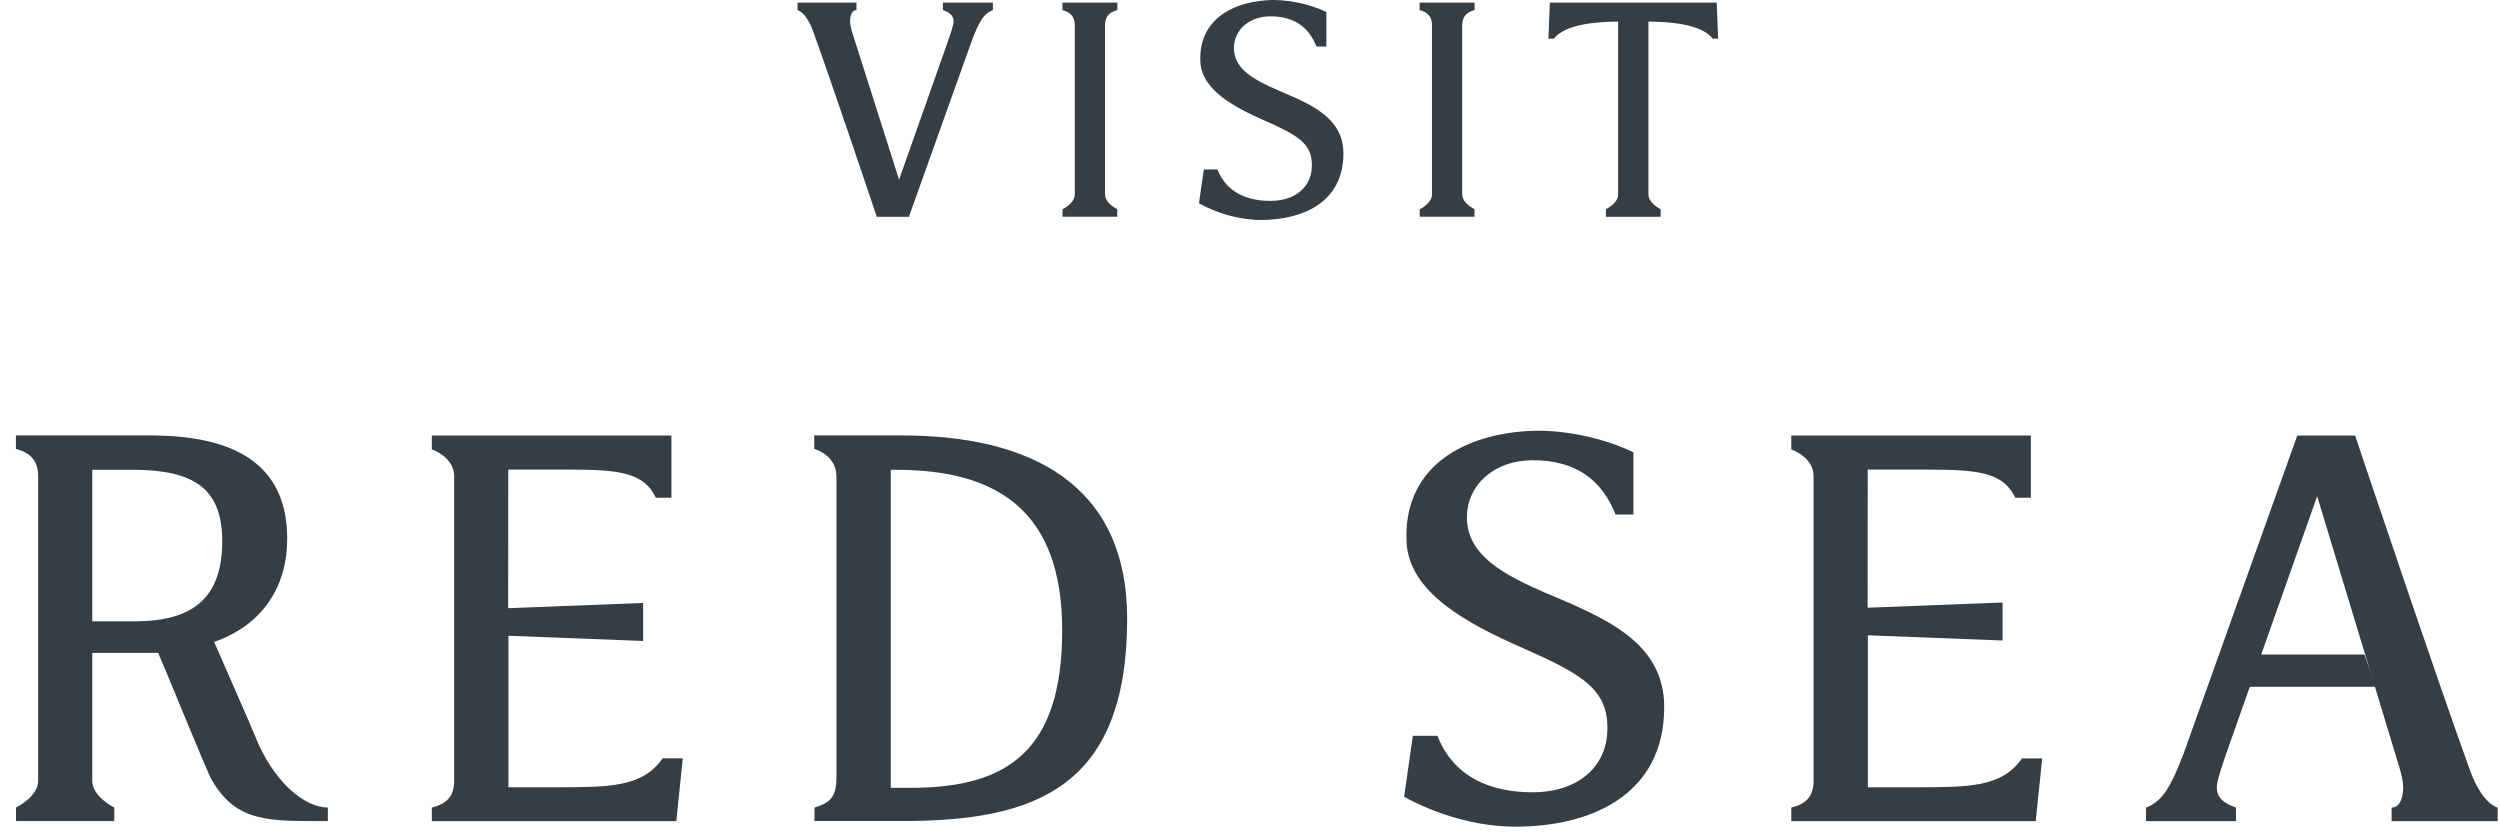
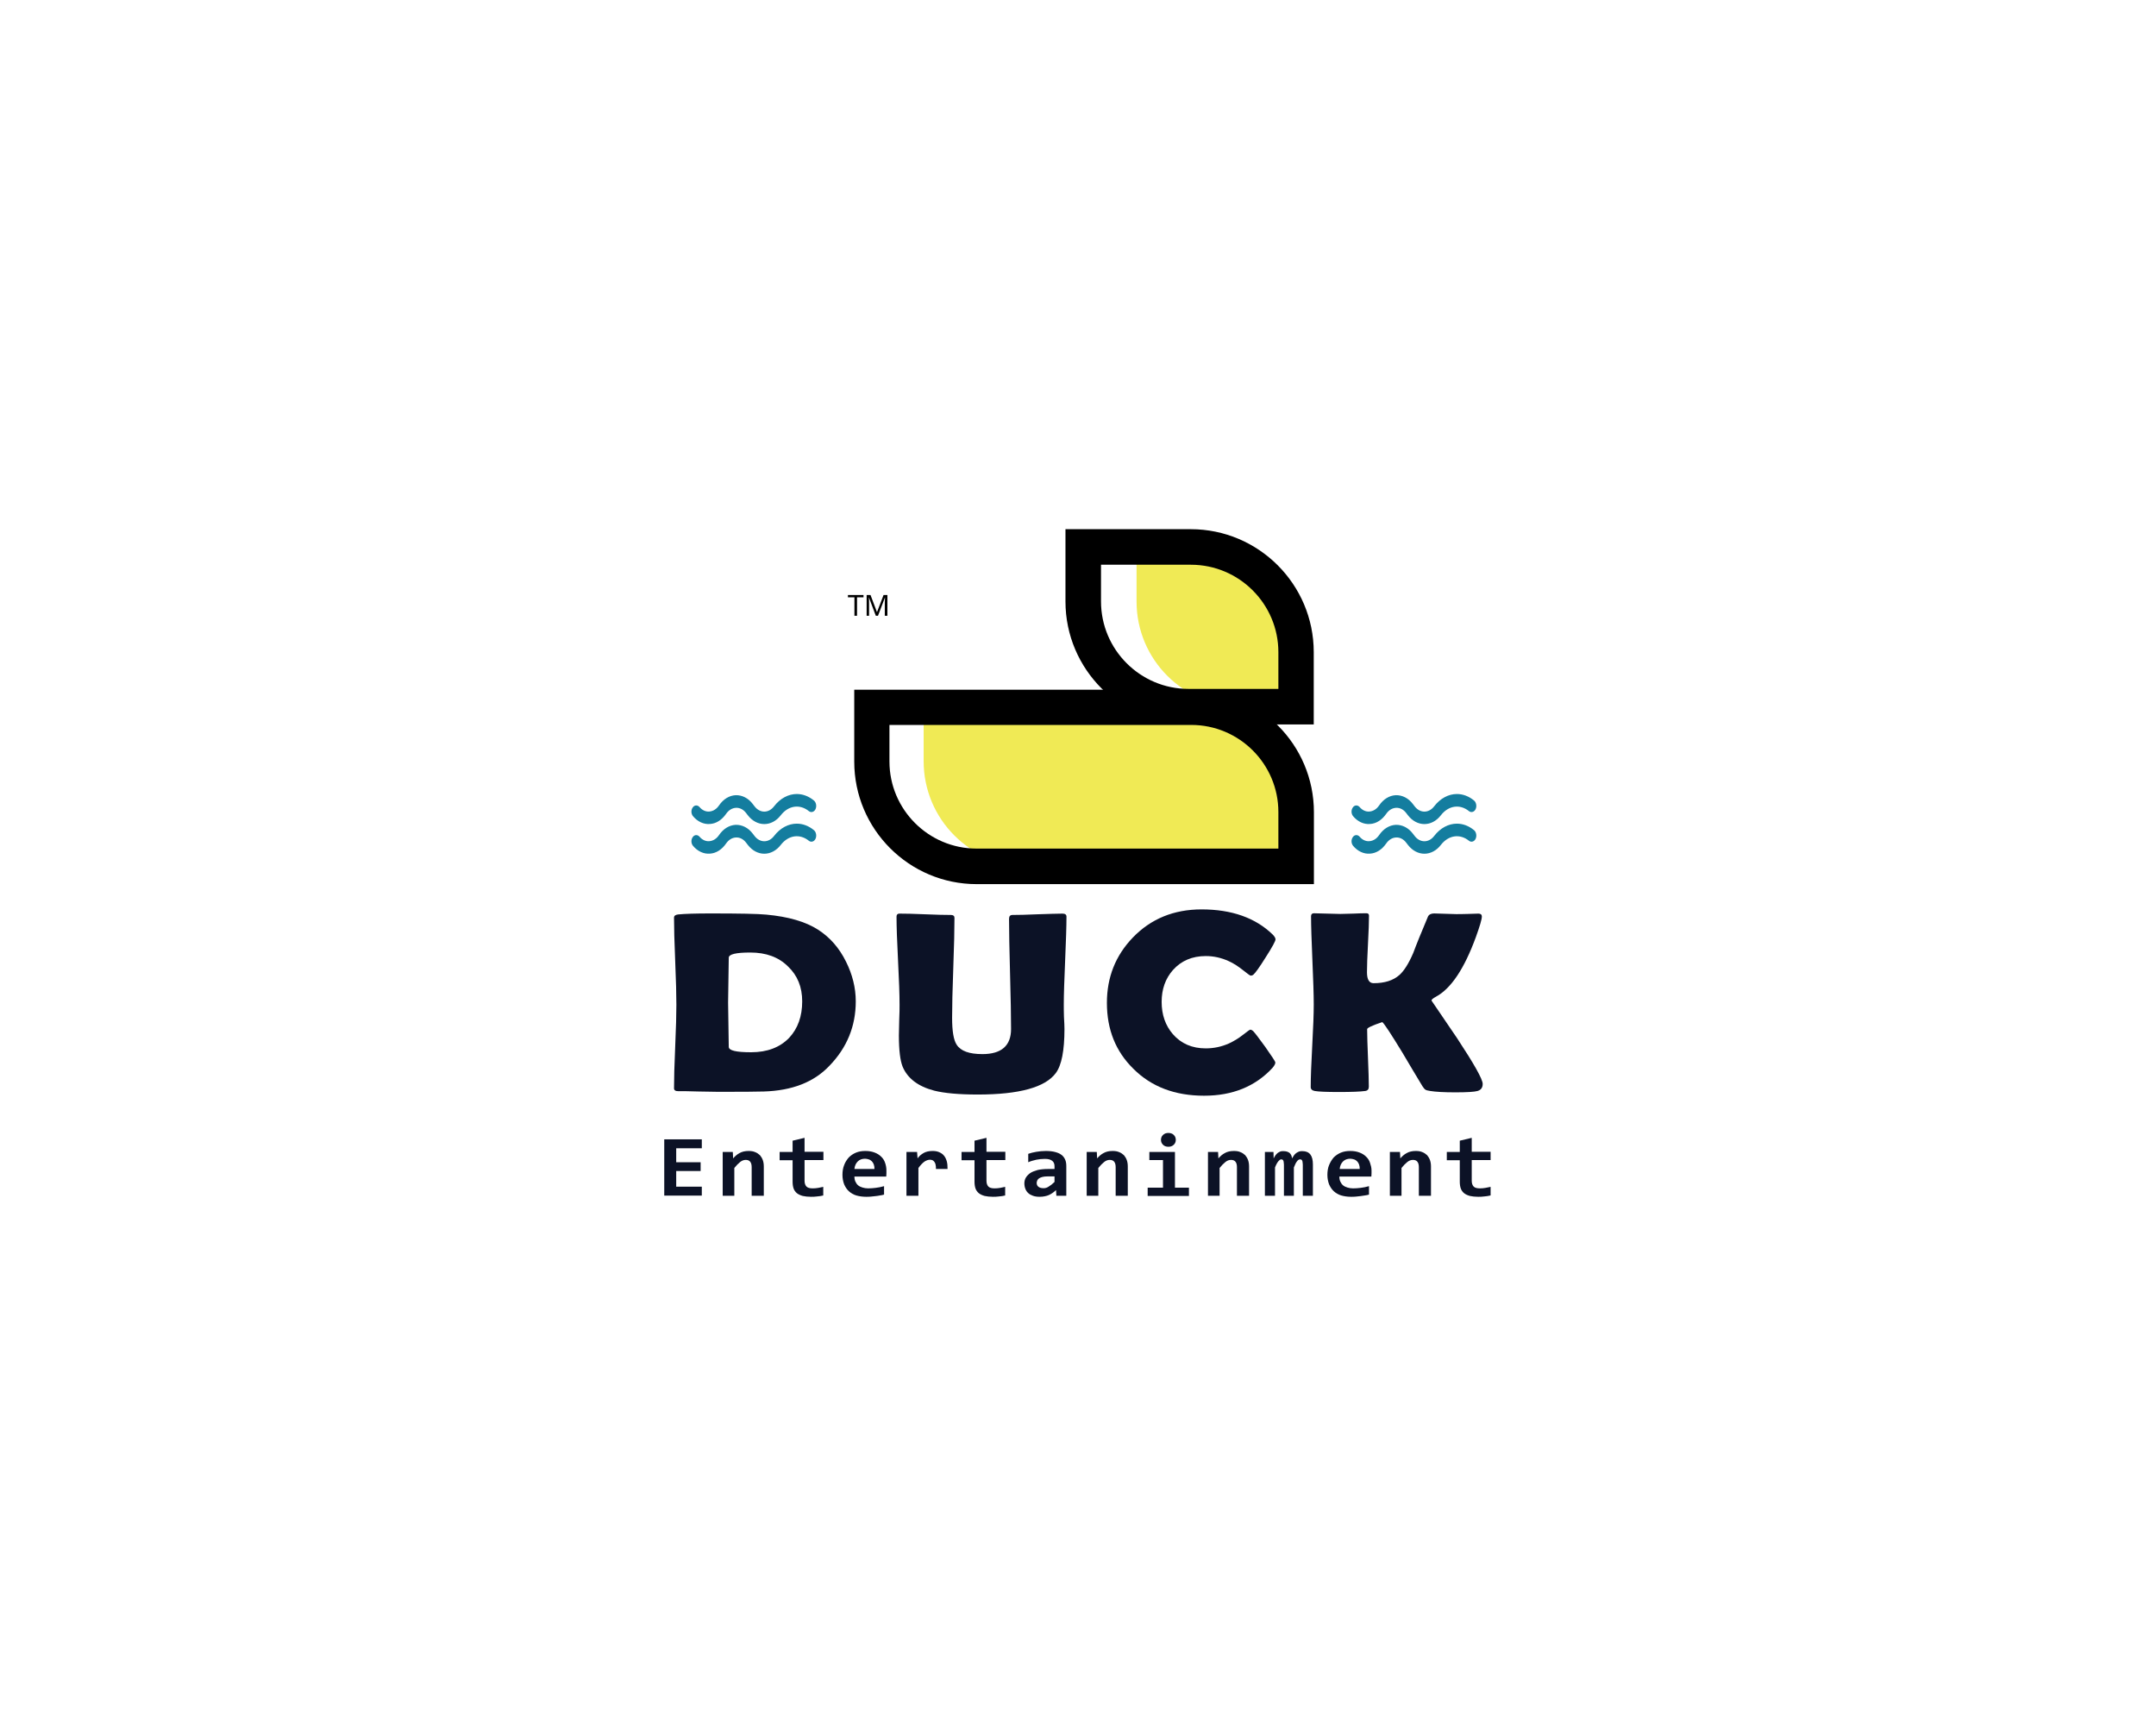
- <svg xmlns="http://www.w3.org/2000/svg" width="134" height="45" viewBox="0 0 134 45" fill="none">
-   <path d="M17.572 44.009C14.422 44.009 12.685 44.104 11.357 41.817C11.055 41.297 8.826 35.754 8.475 34.995H4.947V41.858C4.947 42.704 6.125 43.284 6.125 43.284V44.009H0.858V43.284C0.858 43.284 2.043 42.704 2.043 41.858V25.5C2.043 24.713 1.639 24.266 0.852 24.063V23.339H8.037C12.587 23.339 15.394 24.881 15.394 28.878C15.394 31.445 14.073 33.503 11.477 34.407C11.477 34.407 13.492 38.992 13.667 39.436C14.643 41.914 16.33 43.284 17.572 43.284V44.009ZM7.334 33.302C10.426 33.274 11.913 31.971 11.913 28.995C11.913 26.02 10.164 25.208 7.217 25.18H4.947V33.304H7.332L7.334 33.302Z" fill="#353E44" />
-   <path d="M43.643 24.063V23.339H48.327C55.153 23.339 60.416 25.888 60.416 33.164C60.416 42.223 55.474 43.978 48.532 44.007H43.657V43.282C44.59 43.02 44.806 42.611 44.834 41.766V25.551C44.834 24.37 43.643 24.063 43.643 24.063ZM47.745 42.225H48.853C54.016 42.225 56.933 40.226 56.933 33.779C56.933 27.333 53.403 25.182 48.037 25.182H47.745V42.225Z" fill="#353E44" />
-   <path d="M35.513 40.646C34.428 42.211 32.65 42.197 29.719 42.197H27.253V34.078L34.472 34.356V32.318L27.238 32.598L27.244 25.17H30.388C33.12 25.17 34.498 25.293 35.154 26.678H35.988V23.343H23.146V24.084C23.146 24.084 24.342 24.498 24.342 25.513V41.87C24.34 42.657 23.964 43.084 23.146 43.287V44.011H36.25L36.597 40.648H35.513V40.646Z" fill="#353E44" />
-   <path d="M108.379 40.646C107.293 42.211 105.515 42.197 102.584 42.197H100.118V34.053L107.337 34.331V32.294L100.104 32.574L100.11 25.171H103.254C105.986 25.171 107.364 25.295 108.019 26.68H108.854V23.345H96.012V24.086C96.012 24.086 97.207 24.5 97.207 25.515V41.872C97.205 42.659 96.83 43.086 96.012 43.288V44.013H109.115L109.462 40.65H108.379V40.646Z" fill="#353E44" />
-   <path d="M120.406 36.814H127.354L126.733 35.084H120.995L120.404 36.814H120.406Z" fill="#353E44" />
-   <path d="M128.651 41.281L124.2 26.596L119.387 40.218C119.387 40.218 118.957 41.427 118.853 41.925C118.717 42.58 119.001 42.994 119.848 43.286V44.011H115.027V43.286C115.961 42.937 116.399 42.056 117.041 40.394L123.134 23.343H126.233C126.233 23.343 130.642 36.477 132.385 41.271C133.063 43.138 133.875 43.286 133.875 43.286V44.011H128.19V43.286C128.734 43.286 128.85 42.493 128.799 41.987C128.783 41.825 128.699 41.439 128.653 41.283L128.651 41.281Z" fill="#353E44" />
-   <path d="M82.958 31.829C80.567 30.808 78.627 29.746 78.627 27.733C78.627 25.965 80.129 24.668 82.14 24.668C84.438 24.668 85.843 25.689 86.594 27.579H87.552V24.244C86.005 23.485 83.709 22.975 81.818 23.107C78.049 23.367 75.223 25.285 75.39 29.028C75.511 31.774 78.657 33.426 81.576 34.715C84.895 36.182 86.328 36.992 86.139 39.394C86.007 41.068 84.629 42.466 82.142 42.466C79.894 42.466 77.921 41.661 77.046 39.438H75.729L75.26 42.706C76.951 43.64 79.11 44.309 81.239 44.309C85.148 44.309 89.202 42.696 89.202 37.892C89.202 34.39 85.964 33.108 82.96 31.825L82.958 31.829Z" fill="#353E44" />
-   <path d="M45.653 1.656L48.19 9.63L50.798 2.246C50.798 2.246 51.037 1.574 51.094 1.298C51.169 0.935 51.011 0.704 50.542 0.541V0.139H53.219V0.541C52.702 0.736 52.458 1.225 52.101 2.149L48.717 11.621H46.996C46.996 11.621 44.546 4.325 43.578 1.664C43.201 0.627 42.75 0.543 42.75 0.543V0.139H45.908V0.541C45.606 0.541 45.541 0.982 45.571 1.262C45.581 1.351 45.626 1.566 45.653 1.654V1.656Z" fill="#353E44" />
-   <path d="M68.542 4.854C67.213 4.288 66.137 3.697 66.137 2.579C66.137 1.597 66.971 0.876 68.088 0.876C69.364 0.876 70.144 1.442 70.562 2.494H71.094V0.643C70.235 0.221 68.958 -0.062 67.909 0.012C65.816 0.156 64.245 1.221 64.339 3.3C64.406 4.826 66.153 5.743 67.775 6.46C69.618 7.276 70.414 7.724 70.308 9.06C70.235 9.989 69.468 10.767 68.088 10.767C66.837 10.767 65.743 10.318 65.258 9.084H64.525L64.264 10.899C65.203 11.416 66.403 11.79 67.584 11.79C69.756 11.79 72.007 10.893 72.007 8.226C72.007 6.281 70.209 5.569 68.54 4.856L68.542 4.854Z" fill="#353E44" />
-   <path d="M56.949 11.621V11.22C56.949 11.22 57.607 10.897 57.607 10.428V1.341C57.607 0.905 57.382 0.655 56.945 0.543V0.139H59.89V0.541C59.452 0.655 59.229 0.903 59.229 1.339V10.424C59.229 10.893 59.886 11.215 59.886 11.215V11.617H56.949V11.621Z" fill="#353E44" />
-   <path d="M76.096 11.621V11.22C76.096 11.22 76.754 10.897 76.754 10.428V1.341C76.754 0.905 76.528 0.655 76.092 0.543V0.139H79.037V0.541C78.599 0.655 78.375 0.903 78.375 1.339V10.424C78.375 10.893 79.033 11.215 79.033 11.215V11.617H76.096V11.621Z" fill="#353E44" />
-   <path d="M88.355 1.183V10.426C88.355 10.895 89.012 11.217 89.012 11.217V11.619H86.075V11.217C86.075 11.217 86.733 10.895 86.733 10.426V1.16C85.588 1.16 83.885 1.294 83.286 2.072H82.994L83.073 0.139H92.014L92.093 2.072H91.801C91.202 1.294 89.497 1.16 88.355 1.16V1.181V1.183Z" fill="#353E44" />
+ <svg xmlns="http://www.w3.org/2000/svg" version="1.1" id="Layer_1" x="0px" y="0px" viewBox="0 0 1280 1024" style="enable-background:new 0 0 1280 1024;" xml:space="preserve">
+   <style type="text/css">
+ 	.st0{fill:#0C1226;}
+ 	.st1{fill:#F0EA55;}
+ 	.st2{font-family:'beINBlack';}
+ 	.st3{font-size:17.285px;}
+ 	.st4{fill:#147D9F;}
+ </style>
+   <g>
+     <g>
+       <g>
+         <path class="st0" d="M508.06,594.44c0,14.7-5.2,27.5-15.7,38.3c-9.2,9.7-22.2,14.7-38.9,15.2c-3.2,0.1-12,0.2-26.5,0.2     c-2.7,0-6.8-0.1-12.2-0.2c-5.5-0.2-9.5-0.2-12.2-0.2c-1.6,0-2.4-0.6-2.4-1.7c0-5.5,0.2-13.8,0.7-24.8s0.7-19.3,0.7-24.8     c0-5.8-0.2-14.4-0.7-25.9s-0.7-20.1-0.7-25.8c0-1.1,0.8-1.7,2.4-1.9c3.9-0.4,10.4-0.6,19.3-0.6c17,0,28.1,0.2,33.1,0.7     c13.1,1.2,23.4,4.2,30.8,9c7,4.5,12.5,10.8,16.5,18.9C506.06,578.44,508.06,586.34,508.06,594.44z M476.26,594.44     c0-8.5-2.8-15.4-8.4-20.7c-5.6-5.6-13.1-8.3-22.4-8.3c-8.5,0-12.8,1-12.8,3.1c0,3-0.1,7.4-0.2,13.3c-0.1,5.9-0.2,10.4-0.2,13.3     c0,2.9,0.1,7.3,0.2,13.1s0.2,10.2,0.2,13.2c0,2.2,4.4,3.2,13.3,3.2c9.6,0,17.1-2.9,22.6-8.6     C473.66,610.54,476.26,603.34,476.26,594.44z" />
+         <path class="st0" d="M631.96,610.84c0,12.8-1.7,21.5-5.1,26.1c-6.2,8.5-21.7,12.8-46.4,12.8c-11.2,0-19.8-0.8-25.8-2.3     c-9.6-2.5-15.9-7.3-18.8-14.3c-1.4-3.5-2.2-9.6-2.2-18.5c0-2.1,0.1-5.1,0.2-9.2c0.2-4.1,0.2-7.1,0.2-9.1c0-5.8-0.3-14.5-0.9-26.1     c-0.6-11.6-0.9-20.3-0.9-26.1c0-1.2,0.6-1.8,1.7-1.8c3.4,0,8.5,0.1,15.3,0.4c6.8,0.3,11.9,0.4,15.3,0.4c1.4,0,2.1,0.6,2.1,1.7     c0,6.6-0.2,16.5-0.7,29.7s-0.7,23.1-0.7,29.7c0,7.9,0.9,13.2,2.7,15.9c2.4,3.8,7.5,5.6,15.3,5.6c11.3,0,17-5,17-14.9     c0-7.3-0.2-18.2-0.6-32.7c-0.4-14.5-0.6-25.4-0.6-32.7c0-1.6,0.7-2.3,2.1-2.3c3.3,0,8.2-0.1,14.8-0.4c6.6-0.2,11.5-0.4,14.8-0.4     c1.6,0,2.4,0.6,2.4,1.8c0,5.8-0.3,14.4-0.8,26.1c-0.5,11.6-0.8,20.3-0.8,26.1c0,1.6,0,4,0.1,7.2     C631.86,606.84,631.96,609.24,631.96,610.84z" />
+         <path class="st0" d="M757.16,630.74c0,0.8-0.6,1.9-1.7,3.2c-10.2,11-23.7,16.5-40.6,16.5c-17.3,0-31.3-5.3-42-16     c-10.5-10.3-15.7-23.3-15.7-39.1c0-15.2,5.1-28.1,15.4-38.8c10.7-11.1,24.3-16.7,40.8-16.7c17.9,0,32,5,42.2,14.9     c1.1,1.1,1.7,2.1,1.7,2.9c0,1-1.9,4.5-5.8,10.6c-3.8,6.1-6.3,9.5-7.3,10.3c-0.4,0.4-1,0.6-1.7,0.6c-0.3,0-1.7-1-4.2-3     c-3-2.4-5.9-4.3-8.8-5.6c-4.4-2-8.9-3-13.6-3c-8.1,0-14.6,2.8-19.5,8.3c-4.5,5.1-6.7,11.4-6.7,18.9c0,7.6,2.2,14,6.7,19.2     c4.9,5.6,11.4,8.4,19.5,8.4c4.8,0,9.4-1,13.7-2.9c2.8-1.3,5.7-3,8.6-5.3c2.4-1.9,3.8-2.9,4.1-2.9c0.6,0,1.1,0.3,1.7,0.8     c0.9,0.9,3.3,4,7.2,9.4C755.16,627.14,757.16,630.14,757.16,630.74z" />
+         <path class="st0" d="M880.26,643.44c0,2.2-1,3.6-3.1,4.2c-1.7,0.5-6,0.8-13.1,0.8c-6.8,0-11.8-0.3-14.9-0.8     c-1.5-0.2-2.5-0.5-2.9-0.8c-0.5-0.3-1.1-1-1.8-2.1c-4-6.7-8.1-13.4-12-20.1c-6.6-10.8-10.5-16.8-11.8-17.9c-6,2-9,3.4-9,4.2     c0,3.8,0.2,9.4,0.5,17s0.5,13.3,0.5,17.1c0,1.6-0.7,2.4-2.2,2.6c-2.9,0.4-8.1,0.6-15.6,0.6c-7.2,0-12-0.2-14.3-0.6     c-1.6-0.3-2.4-1.1-2.4-2.3c0-5.4,0.3-13.6,0.9-24.5c0.6-10.9,0.9-19.1,0.9-24.6c0-5.8-0.3-14.5-0.8-26.2s-0.8-20.4-0.8-26.2     c0-1.1,0.6-1.7,1.7-1.7c1.7,0,4.3,0.1,7.8,0.2c3.5,0.1,6,0.2,7.8,0.2s4.4-0.1,7.9-0.2c3.5-0.2,6.1-0.2,7.8-0.2     c0.9,0,1.4,0.5,1.4,1.4c0,3.7-0.2,9.3-0.6,16.8c-0.4,7.5-0.6,13.1-0.6,16.8c0,4.3,1.3,6.5,3.9,6.5c6.6,0,11.7-1.6,15.4-4.9     c2.7-2.4,5.5-6.8,8.2-13.1c1.8-4.9,4.7-12,8.7-21.5c0.6-1.3,1.9-1.9,3.7-1.9c1.4,0,3.6,0.1,6.5,0.2c2.9,0.1,5.1,0.2,6.5,0.2     c1.5,0,3.7,0,6.7-0.1s5.2-0.2,6.6-0.2c1.3,0,2,0.6,2,1.7c0,1.7-1.2,5.7-3.5,12.1c-6.9,18.9-14.8,30.7-23.7,35.5     c-1.8,1-2.7,1.7-2.7,2.3c0,0,5.1,7.5,15.3,22.5C875.16,631.64,880.26,640.64,880.26,643.44z" />
+       </g>
+       <g>
+         <g>
+           <g>
+             <path class="st1" d="M769.46,387.14v32.3h-32.3c-34.5,0-62.4-27.9-62.4-62.4v-32.3h32.3       C741.46,324.74,769.46,352.64,769.46,387.14z" />
+           </g>
+           <g>
+             <path class="st1" d="M769.46,481.94v32.3h-158.7c-34.5,0-62.4-27.9-62.4-62.4v-32.3h158.7       C741.46,419.54,769.46,447.44,769.46,481.94z" />
+           </g>
+           <g>
+             <path d="M779.96,430.04h-74.4c-40.2,0-73-32.7-73-73v-42.9h74.4c40.2,0,73,32.7,73,73V430.04z M653.66,335.24v21.8       c0,28.6,23.3,51.9,51.9,51.9h53.4v-21.8c0-28.6-23.3-51.9-51.9-51.9H653.66z" />
+           </g>
+           <g>
+             <path d="M779.96,524.84h-200.1c-40.1,0-72.7-32.6-72.7-72.7v-42.7h200.2c40.1,0,72.7,32.6,72.7,72.7v42.7H779.96z        M528.06,430.34v21.7c0,28.5,23.2,51.7,51.7,51.7h179.2v-21.7c0-28.5-23.2-51.7-51.7-51.7H528.06z" />
+           </g>
+         </g>
+         <text transform="matrix(1 0 0 1 503.2356 365.5499)" class="st2 st3">TM</text>
+         <g>
+           <g>
+             <g>
+               <g>
+                 <path class="st4" d="M473.06,488.94c3.5,0,7.1,1.3,10.2,3.9c1.3,1.1,1.7,3.4,0.9,5.1c-0.8,1.7-2.6,2.2-3.9,1.2         c-5.4-4.4-12.2-3.4-16.7,2.4c-5.4,7-14.2,7-19.6,0l-1-1.3c-1.6-2.1-3.7-3.2-6-3.1s-4.4,1.4-5.9,3.6c-2.5,3.6-5.9,5.8-9.6,6         c-3.7,0.3-7.3-1.4-10-4.6c-1.2-1.4-1.3-3.7-0.2-5.2c1-1.5,2.8-1.6,4-0.3c1.6,1.9,3.7,2.9,5.9,2.7c2.2-0.2,4.2-1.4,5.7-3.6         c2.6-3.8,6.1-5.9,9.9-6.1c3.8-0.1,7.5,1.7,10.2,5.3l1,1.3c3.2,4.2,8.4,4.2,11.6,0C463.26,491.44,468.16,488.94,473.06,488.94         z" />
+               </g>
+             </g>
+             <g>
+               <g>
+                 <path class="st4" d="M473.06,471.34c3.5,0,7.1,1.3,10.2,3.9c1.3,1.1,1.7,3.4,0.9,5.1c-0.8,1.7-2.6,2.2-3.9,1.2         c-5.4-4.4-12.2-3.4-16.7,2.4c-5.4,7-14.2,7-19.6,0l-1-1.3c-1.6-2.1-3.7-3.2-6-3.1s-4.4,1.4-5.9,3.6c-2.5,3.6-5.9,5.8-9.6,6         c-3.7,0.3-7.3-1.4-10-4.6c-1.2-1.4-1.3-3.7-0.2-5.2c1-1.5,2.8-1.6,4-0.3c1.6,1.9,3.7,2.9,5.9,2.7c2.2-0.2,4.2-1.4,5.7-3.6         c2.6-3.8,6.1-5.9,9.9-6.1c3.8-0.1,7.5,1.7,10.2,5.3l1,1.3c3.2,4.2,8.4,4.2,11.6,0C463.26,473.84,468.16,471.34,473.06,471.34         z" />
+               </g>
+             </g>
+           </g>
+           <g>
+             <g>
+               <g>
+                 <path class="st4" d="M864.96,488.94c3.5,0,7.1,1.3,10.2,3.9c1.3,1.1,1.7,3.4,0.9,5.1s-2.6,2.2-3.9,1.2         c-5.4-4.4-12.2-3.4-16.7,2.4c-5.4,7-14.2,7-19.6,0l-1-1.3c-1.6-2.1-3.7-3.2-6-3.1s-4.4,1.4-5.9,3.6c-2.5,3.6-5.9,5.8-9.6,6         c-3.7,0.3-7.3-1.4-10-4.6c-1.2-1.4-1.3-3.7-0.2-5.2c1-1.5,2.8-1.6,4-0.3c1.6,1.9,3.7,2.9,5.9,2.7c2.2-0.2,4.2-1.4,5.7-3.6         c2.6-3.8,6.1-5.9,9.9-6.1c3.8-0.1,7.5,1.7,10.2,5.3l1,1.3c3.2,4.2,8.4,4.2,11.6,0C855.16,491.44,860.06,488.94,864.96,488.94         z" />
+               </g>
+             </g>
+             <g>
+               <g>
+                 <path class="st4" d="M864.96,471.34c3.5,0,7.1,1.3,10.2,3.9c1.3,1.1,1.7,3.4,0.9,5.1s-2.6,2.2-3.9,1.2         c-5.4-4.4-12.2-3.4-16.7,2.4c-5.4,7-14.2,7-19.6,0l-1-1.3c-1.6-2.1-3.7-3.2-6-3.1s-4.4,1.4-5.9,3.6c-2.5,3.6-5.9,5.8-9.6,6         c-3.7,0.3-7.3-1.4-10-4.6c-1.2-1.4-1.3-3.7-0.2-5.2c1-1.5,2.8-1.6,4-0.3c1.6,1.9,3.7,2.9,5.9,2.7c2.2-0.2,4.2-1.4,5.7-3.6         c2.6-3.8,6.1-5.9,9.9-6.1c3.8-0.1,7.5,1.7,10.2,5.3l1,1.3c3.2,4.2,8.4,4.2,11.6,0C855.16,473.84,860.06,471.34,864.96,471.34         z" />
+               </g>
+             </g>
+           </g>
+         </g>
+       </g>
+       <g>
+         <g>
+           <path class="st0" d="M394.36,709.84v-33.5h22.3v5.3h-15.2v8.3h14.5v5.2h-14.5v9.3h15.2v5.3h-22.3V709.84z" />
+           <path class="st0" d="M446.26,709.84v-17c0-2.9-1.2-4.3-3.5-4.3c-1.2,0-2.3,0.4-3.4,1.3c-1.1,0.9-2.2,2-3.4,3.5v16.5h-6.9v-26h6      l0.2,3.8c0.6-0.7,1.2-1.3,1.8-1.8c0.6-0.5,1.3-1,2.1-1.4c0.7-0.4,1.5-0.7,2.4-0.9s1.8-0.3,2.9-0.3c1.5,0,2.8,0.2,3.9,0.7      c1.1,0.4,2,1.1,2.8,1.8c0.7,0.8,1.3,1.8,1.7,2.9c0.4,1.1,0.6,2.4,0.6,3.8v17.4H446.26z" />
+           <path class="st0" d="M488.86,709.64c-1.2,0.3-2.5,0.5-3.8,0.6c-1.3,0.2-2.5,0.2-3.6,0.2c-1.9,0-3.5-0.2-4.9-0.5      c-1.4-0.4-2.5-0.9-3.4-1.6c-0.9-0.7-1.6-1.7-2-2.8s-0.6-2.5-0.6-4.1v-12.7h-7.7v-4.9h7.7v-6.7l7.1-1.7v8.3h11.2v4.9h-11.2v12.3      c0,1.5,0.4,2.6,1.1,3.4c0.8,0.8,2,1.1,3.8,1.1c1.1,0,2.2-0.1,3.3-0.3c1.1-0.2,2.1-0.4,2.9-0.6v5.1H488.86z" />
+           <path class="st0" d="M526.26,694.84c0,0.4,0,1,0,1.7s-0.1,1.3-0.1,1.9h-18.9c0,1.1,0.2,2.2,0.6,3c0.4,0.9,0.9,1.6,1.6,2.2      c0.7,0.6,1.6,1,2.6,1.3c1,0.3,2.1,0.5,3.3,0.5c1.4,0,2.9-0.1,4.5-0.3s3.3-0.5,5-1v5c-0.7,0.2-1.5,0.4-2.4,0.5      c-0.9,0.2-1.8,0.3-2.7,0.4c-0.9,0.1-1.8,0.2-2.8,0.3c-0.9,0.1-1.8,0.1-2.7,0.1c-2.2,0-4.2-0.3-5.9-0.8s-3.2-1.4-4.4-2.5      c-1.2-1.1-2.1-2.5-2.8-4.1c-0.6-1.6-1-3.5-1-5.6s0.3-4.1,1-5.8c0.6-1.7,1.6-3.2,2.7-4.5c1.2-1.2,2.6-2.2,4.3-2.9      c1.7-0.7,3.5-1,5.6-1c2,0,3.8,0.3,5.4,0.9c1.6,0.6,2.9,1.4,3.9,2.4c1.1,1,1.9,2.2,2.4,3.7      C525.96,691.64,526.26,693.14,526.26,694.84z M519.16,693.94c0-1-0.1-1.9-0.4-2.7c-0.3-0.8-0.7-1.4-1.2-1.9s-1.1-0.9-1.8-1.1      c-0.7-0.2-1.4-0.4-2.2-0.4c-1.7,0-3.2,0.5-4.3,1.6c-1.1,1.1-1.8,2.5-2,4.5L519.16,693.94L519.16,693.94z" />
+           <path class="st0" d="M555.66,693.94c0-1,0-1.8-0.2-2.5c-0.1-0.7-0.4-1.2-0.7-1.7c-0.3-0.4-0.7-0.8-1.1-1c-0.5-0.2-1-0.3-1.6-0.3      c-1,0-2.1,0.4-3.2,1.1c-1.1,0.8-2.3,2-3.6,3.8v16.5h-7.1v-26h6.3l0.3,3.8c0.5-0.7,1-1.3,1.6-1.8s1.3-1,2-1.4s1.5-0.7,2.4-0.9      s1.9-0.3,2.9-0.3c1.5,0,2.7,0.2,3.9,0.7c1.1,0.5,2.1,1.1,2.8,2c0.8,0.9,1.3,2,1.7,3.3s0.5,2.9,0.5,4.7H555.66z" />
+           <path class="st0" d="M596.86,709.64c-1.2,0.3-2.5,0.5-3.8,0.6c-1.3,0.2-2.5,0.2-3.6,0.2c-1.9,0-3.5-0.2-4.9-0.5      c-1.4-0.4-2.5-0.9-3.4-1.6c-0.9-0.7-1.6-1.7-2-2.8s-0.6-2.5-0.6-4.1v-12.7h-7.7v-4.9h7.7v-6.7l7.1-1.7v8.3h11.2v4.9h-11.2v12.3      c0,1.5,0.4,2.6,1.1,3.4c0.8,0.8,2,1.1,3.8,1.1c1.1,0,2.2-0.1,3.3-0.3s2.1-0.4,2.9-0.6v5.1H596.86z" />
+           <path class="st0" d="M627.16,709.84l-0.2-3.4c-0.6,0.6-1.2,1.1-1.9,1.6s-1.4,0.9-2.2,1.3s-1.7,0.6-2.6,0.8      c-0.9,0.2-2,0.3-3.1,0.3c-1.5,0-2.8-0.2-3.9-0.6s-2.1-0.9-2.8-1.6c-0.8-0.7-1.3-1.5-1.7-2.5s-0.6-2.1-0.6-3.3s0.3-2.4,0.9-3.4      c0.6-1,1.5-1.9,2.6-2.7c1.2-0.8,2.7-1.3,4.4-1.8c1.8-0.4,3.8-0.6,6.2-0.6h3.8v-1.6c0-0.7-0.1-1.3-0.3-1.8s-0.5-1-1-1.4      s-1.1-0.7-1.8-0.9s-1.6-0.3-2.7-0.3c-1.7,0-3.4,0.2-5,0.5c-1.7,0.4-3.3,0.8-4.8,1.5v-5c1.4-0.5,3-0.9,4.8-1.2s3.7-0.5,5.6-0.5      c2.1,0,4,0.2,5.5,0.6c1.5,0.4,2.8,0.9,3.8,1.7c1,0.7,1.7,1.7,2.2,2.8s0.7,2.4,0.7,3.9v17.6H627.16z M626.16,698.34h-4.2      c-1.2,0-2.2,0.1-3,0.3s-1.5,0.5-2,0.8s-0.9,0.8-1.1,1.2c-0.2,0.5-0.4,1-0.4,1.5c0,1.1,0.4,1.9,1.1,2.4c0.8,0.6,1.8,0.8,3.1,0.8      c1,0,2-0.3,3-1c1-0.6,2.2-1.5,3.4-2.7v-3.3H626.16z" />
+           <path class="st0" d="M662.36,709.84v-17c0-2.9-1.2-4.3-3.5-4.3c-1.2,0-2.3,0.4-3.4,1.3c-1.1,0.9-2.2,2-3.4,3.5v16.5h-6.9v-26h6      l0.2,3.8c0.6-0.7,1.2-1.3,1.8-1.8s1.3-1,2.1-1.4c0.7-0.4,1.5-0.7,2.4-0.9c0.8-0.2,1.8-0.3,2.9-0.3c1.5,0,2.8,0.2,3.9,0.7      c1.1,0.4,2,1.1,2.8,1.8c0.7,0.8,1.3,1.8,1.7,2.9c0.4,1.1,0.6,2.4,0.6,3.8v17.4H662.36z" />
+           <path class="st0" d="M690.46,688.64h-8.1v-4.8h15.2v21.2h8.3v4.9h-24.5v-4.9h9.1V688.64z M698.06,676.64c0,0.6-0.1,1.1-0.3,1.6      s-0.5,0.9-0.9,1.3c-0.4,0.4-0.9,0.7-1.4,0.9s-1.1,0.3-1.8,0.3s-1.2-0.1-1.8-0.3s-1-0.5-1.4-0.9s-0.7-0.8-0.9-1.3s-0.3-1-0.3-1.6      s0.1-1.1,0.3-1.6s0.5-0.9,0.9-1.3c0.4-0.4,0.9-0.7,1.4-0.9s1.2-0.3,1.8-0.3s1.2,0.1,1.8,0.3s1,0.5,1.4,0.9s0.7,0.8,0.9,1.3      C697.96,675.54,698.06,676.14,698.06,676.64z" />
+           <path class="st0" d="M734.36,709.84v-17c0-2.9-1.2-4.3-3.5-4.3c-1.2,0-2.3,0.4-3.4,1.3c-1.1,0.9-2.2,2-3.4,3.5v16.5h-6.9v-26h6      l0.2,3.8c0.6-0.7,1.2-1.3,1.8-1.8s1.3-1,2.1-1.4c0.7-0.4,1.5-0.7,2.4-0.9s1.8-0.3,2.9-0.3c1.5,0,2.8,0.2,3.9,0.7      c1.1,0.4,2,1.1,2.8,1.8c0.7,0.8,1.3,1.8,1.7,2.9c0.4,1.1,0.6,2.4,0.6,3.8v17.4H734.36z" />
+           <path class="st0" d="M773.46,709.84v-17.8c0-0.7,0-1.2-0.1-1.7c0-0.5-0.1-0.9-0.2-1.2s-0.3-0.6-0.5-0.7      c-0.2-0.2-0.5-0.2-0.9-0.2c-0.6,0-1.2,0.4-1.7,1.1c-0.6,0.7-1.2,1.9-1.9,3.7v16.8h-5.9v-17.8c0-0.7,0-1.2-0.1-1.7      c0-0.5-0.1-0.9-0.2-1.2s-0.3-0.6-0.5-0.7c-0.2-0.2-0.5-0.2-0.9-0.2c-0.5,0-1,0.4-1.6,1.1s-1.3,1.9-2,3.7v16.8h-6v-26h5.1      l0.1,3.8c0.4-0.8,0.8-1.4,1.2-2c0.4-0.5,0.9-1,1.3-1.3c0.5-0.3,1-0.6,1.5-0.8s1.1-0.2,1.8-0.2c1.6,0,2.8,0.4,3.7,1.1      c0.8,0.8,1.3,1.8,1.4,3.2c0.5-0.8,0.9-1.4,1.3-2c0.4-0.5,0.9-1,1.4-1.3s1-0.6,1.6-0.8s1.2-0.2,1.9-0.2c2.1,0,3.7,0.7,4.7,2      s1.5,3.3,1.5,5.9v18.6H773.46z" />
+           <path class="st0" d="M814.26,694.84c0,0.4,0,1,0,1.7s-0.1,1.3-0.1,1.9h-19c0,1.1,0.2,2.2,0.6,3c0.4,0.9,0.9,1.6,1.6,2.2      c0.7,0.6,1.6,1,2.6,1.3s2.1,0.5,3.3,0.5c1.4,0,2.9-0.1,4.5-0.3s3.3-0.5,5-1v5c-0.7,0.2-1.5,0.4-2.4,0.5s-1.8,0.3-2.7,0.4      c-0.9,0.1-1.8,0.2-2.8,0.3c-0.9,0.1-1.8,0.1-2.7,0.1c-2.2,0-4.2-0.3-5.9-0.8s-3.2-1.4-4.4-2.5s-2.1-2.5-2.8-4.1      c-0.6-1.6-1-3.5-1-5.6s0.3-4.1,1-5.8s1.6-3.2,2.7-4.5c1.2-1.2,2.6-2.2,4.3-2.9s3.5-1,5.6-1c2,0,3.8,0.3,5.4,0.9s2.9,1.4,3.9,2.4      c1.1,1,1.9,2.2,2.4,3.7S814.26,693.14,814.26,694.84z M807.26,693.94c0-1-0.1-1.9-0.4-2.7c-0.3-0.8-0.7-1.4-1.2-1.9      s-1.1-0.9-1.8-1.1c-0.7-0.2-1.4-0.4-2.2-0.4c-1.7,0-3.2,0.5-4.3,1.6s-1.8,2.5-2,4.5L807.26,693.94L807.26,693.94z" />
+           <path class="st0" d="M842.36,709.84v-17c0-2.9-1.2-4.3-3.5-4.3c-1.2,0-2.3,0.4-3.4,1.3c-1.1,0.9-2.2,2-3.4,3.5v16.5h-6.9v-26h6      l0.2,3.8c0.6-0.7,1.2-1.3,1.8-1.8s1.3-1,2.1-1.4c0.7-0.4,1.5-0.7,2.4-0.9s1.8-0.3,2.9-0.3c1.5,0,2.8,0.2,3.9,0.7      c1.1,0.4,2,1.1,2.8,1.8c0.7,0.8,1.3,1.8,1.7,2.9c0.4,1.1,0.6,2.4,0.6,3.8v17.4H842.36z" />
+           <path class="st0" d="M884.96,709.64c-1.2,0.3-2.5,0.5-3.8,0.6c-1.3,0.2-2.5,0.2-3.6,0.2c-1.9,0-3.5-0.2-4.9-0.5      c-1.4-0.4-2.5-0.9-3.4-1.6s-1.6-1.7-2-2.8s-0.6-2.5-0.6-4.1v-12.7h-7.7v-4.9h7.7v-6.7l7.1-1.7v8.3h11.2v4.9h-11.2v12.3      c0,1.5,0.4,2.6,1.1,3.4c0.8,0.8,2,1.1,3.8,1.1c1.1,0,2.2-0.1,3.3-0.3s2.1-0.4,3-0.6L884.96,709.64L884.96,709.64z" />
+         </g>
+       </g>
+     </g>
+   </g>
</svg>
